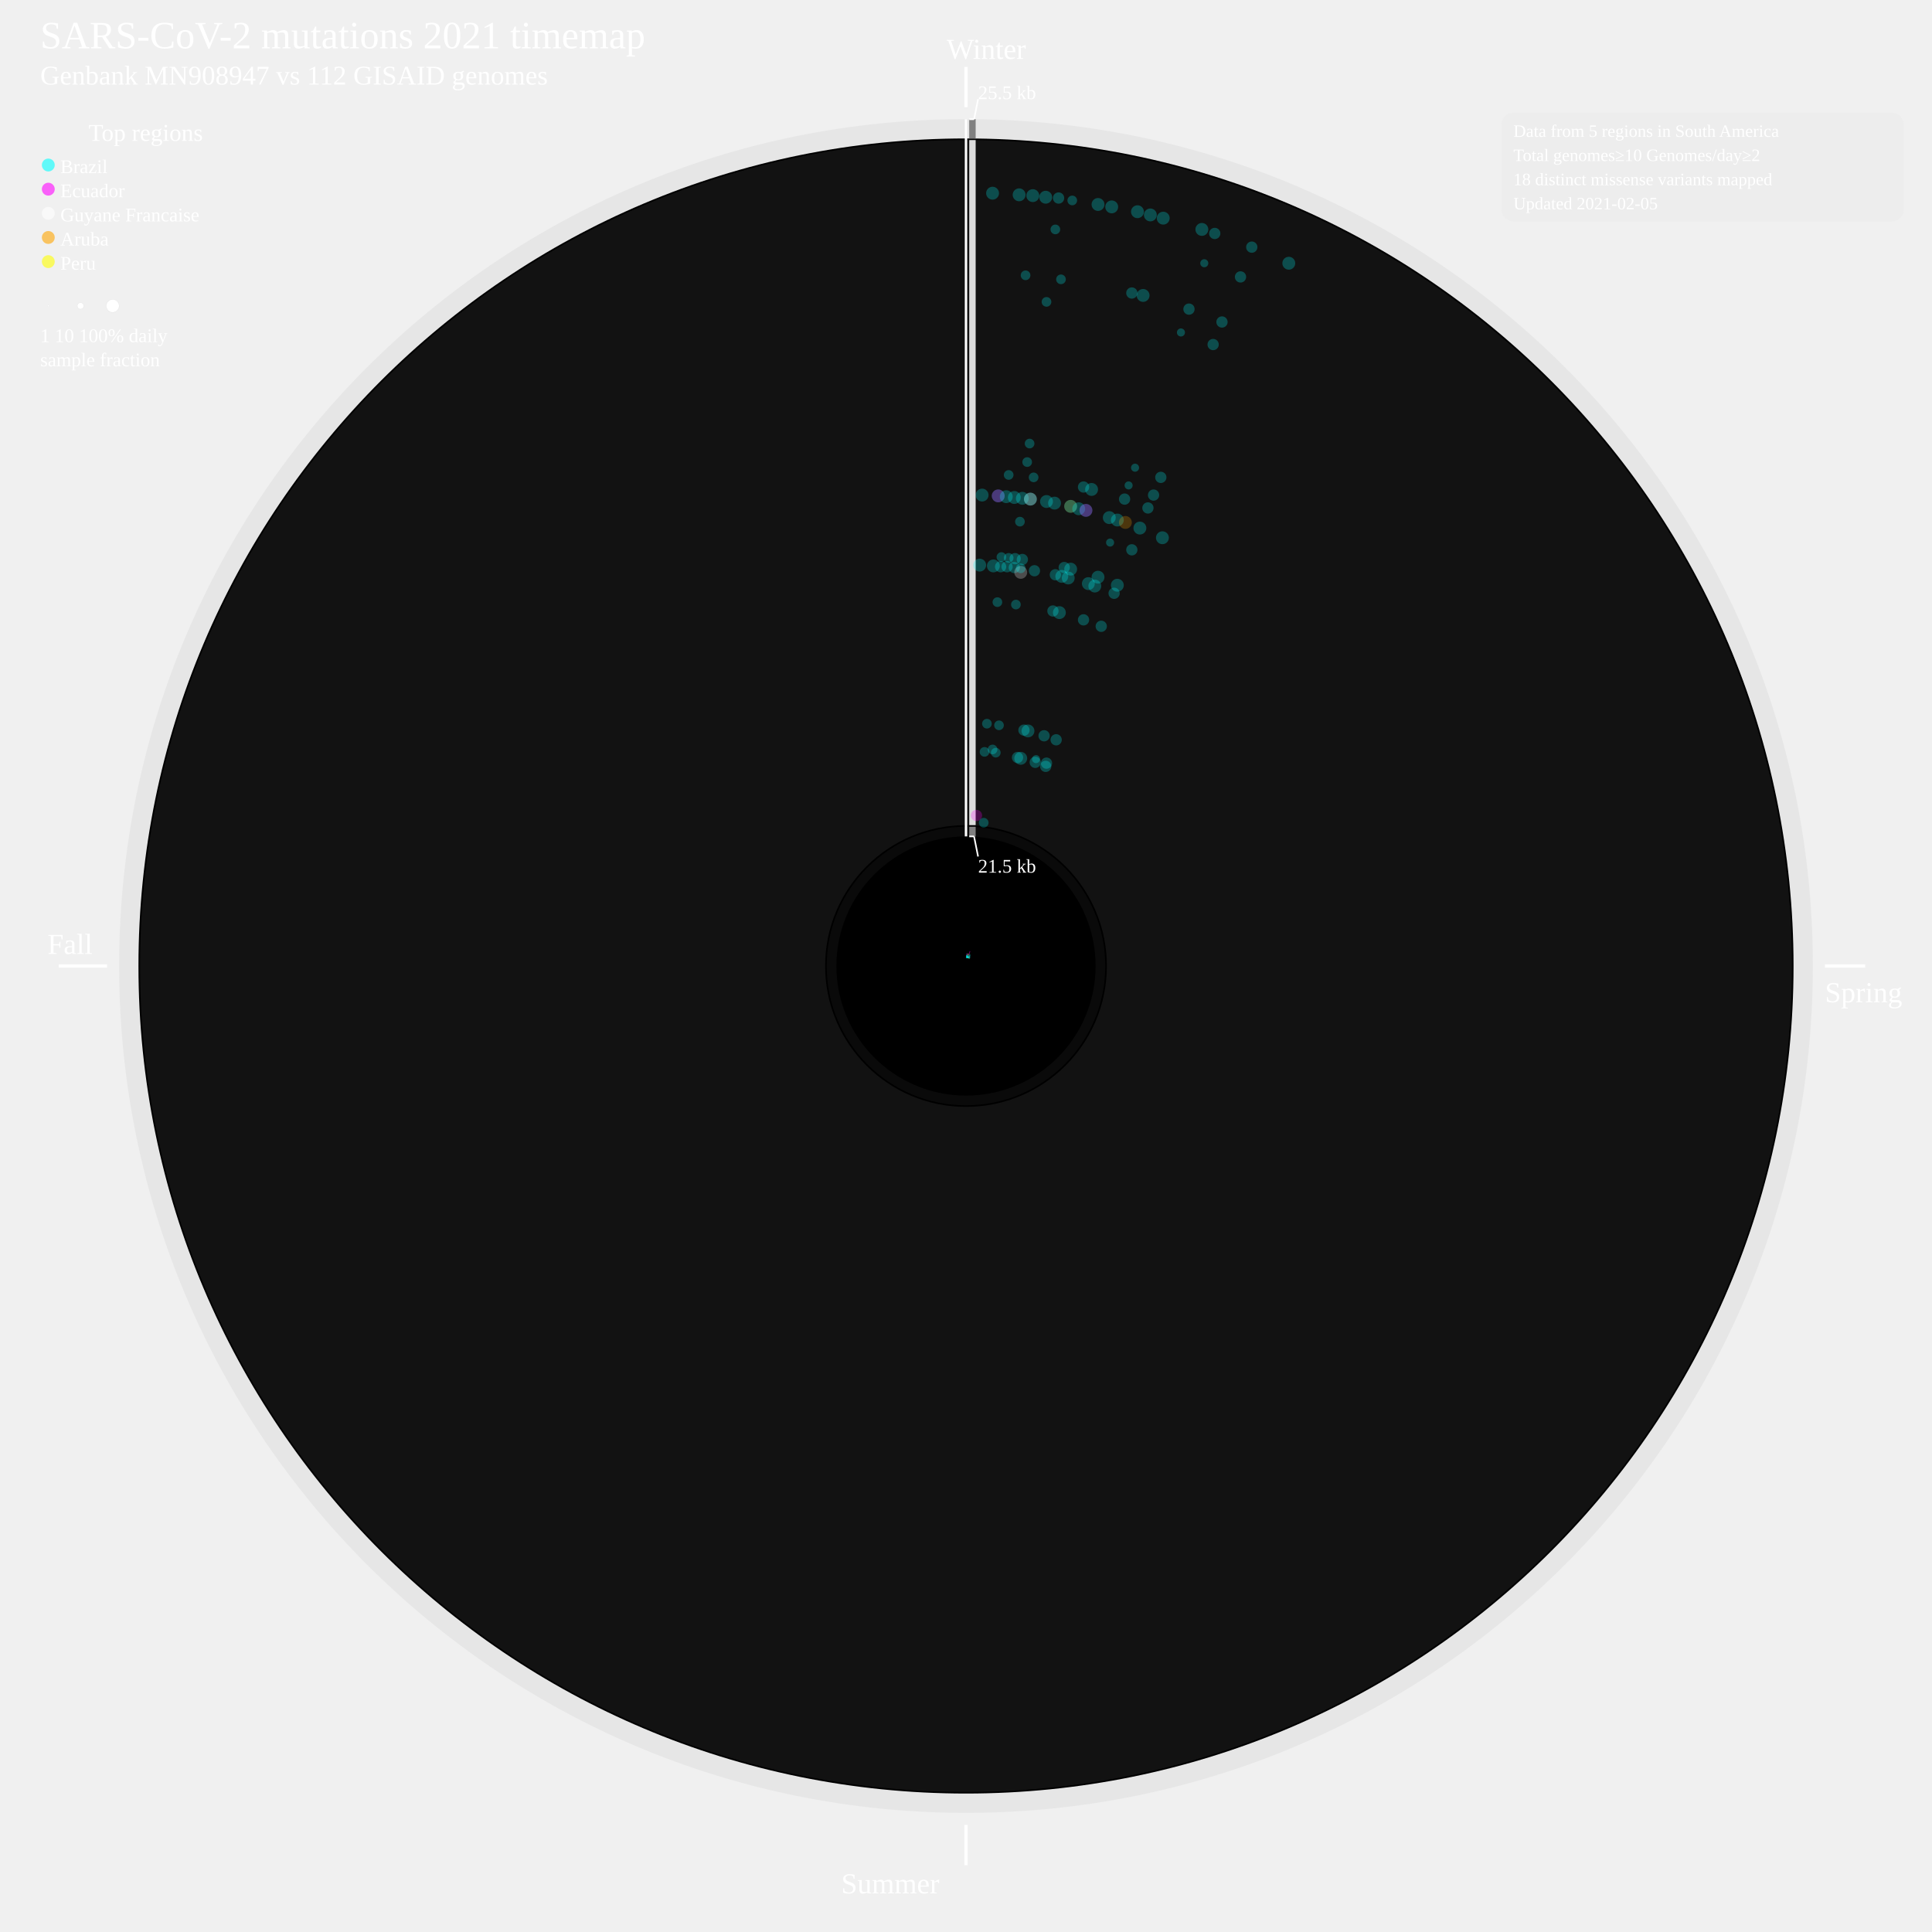
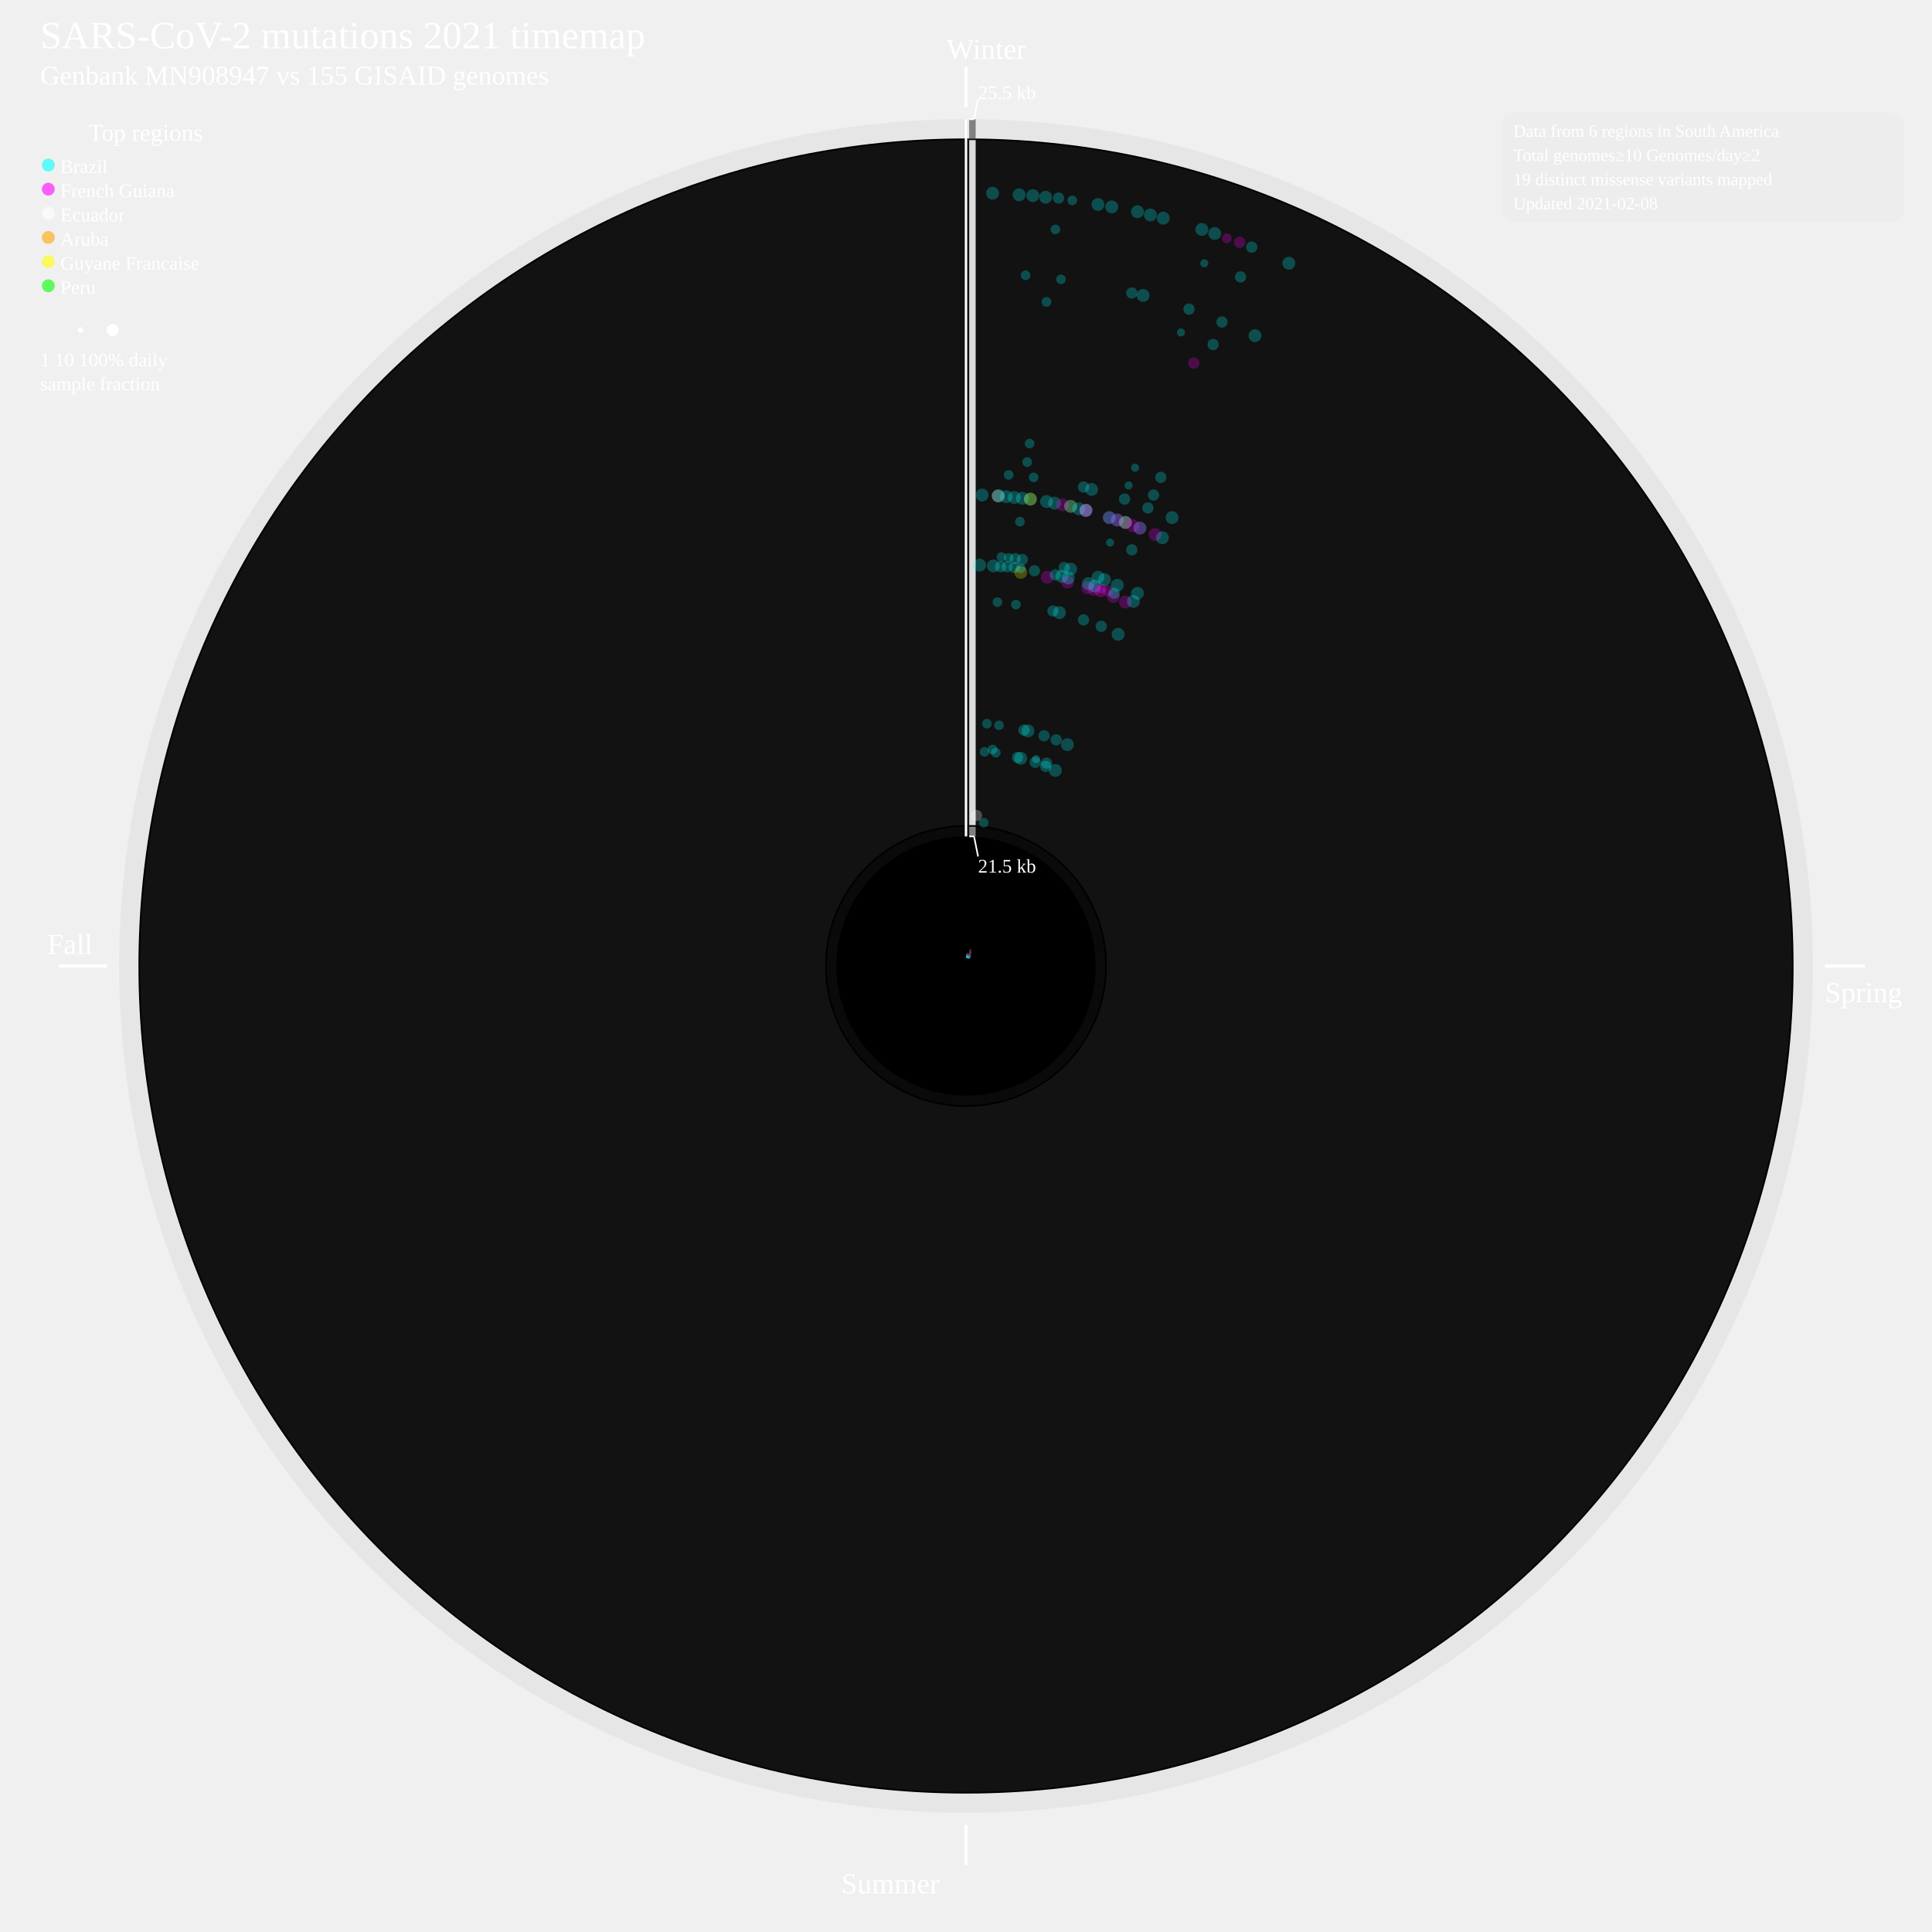
<svg xmlns="http://www.w3.org/2000/svg" width="2400" height="2400" style="background-color:black">
  <defs>
    <style type="text/css">
	.sb {
	stroke-width:0.8;
	stroke-opacity:50%;
	}
	.cv {
	stroke: none;
	fill-opacity:0.25;
	}
	a:link, a:visited {
	cursor: pointer;
	}
	a:hover, a:active {
	outline: dotted 2px yellow;
	}
	g:hover, g:active {
	outline: dotted 2px yellow;
	}
	</style>
  </defs>
  <circle cx="1200" cy="1200" r="1052" style="fill:grey;stroke:black;stroke-width:0;fill-opacity:0.085;" />
  <circle cx="1200" cy="1200" r="1028" style="fill:black;stroke:black;stroke-width:0;fill-opacity:1;" />
  <circle cx="1200" cy="1200" r="1026" style="fill:gainsboro;stroke:black;stroke-width:0;fill-opacity:0.085;" />
  <circle cx="1200" cy="1200" r="175" style="fill:black;stroke:black;stroke-width:0;fill-opacity:1;" />
  <circle cx="1200" cy="1200" r="173" style="fill:grey;stroke:black;stroke-width:0;fill-opacity:0.085;" />
  <circle cx="1200" cy="1200" r="161" style="fill:black;stroke:black;stroke-width:0;fill-opacity:1;" />
  <a href="https://bcgsc.github.io/SARS2_2021">
    <text font-size="4.0em" x="50" y="60" fill="white">SARS-CoV-2 mutations 2021 timemap</text>
  </a>
-   <text font-size="2.8em" x="50" y="105" fill="white">Genbank MN908947 vs 112 GISAID genomes</text>
+   <text font-size="2.8em" x="50" y="105" fill="white">Genbank MN908947 vs 155 GISAID genomes</text>
  <line x1="1200" y1="83.131" x2="1200" y2="133.131" style="stroke:white;stroke-width:4" />
  <text font-size="3.0em" x="1176" y="73.131" fill="white">Winter</text>
  <line x1="2267" y1="1200" x2="2317" y2="1200" style="stroke:white;stroke-width:4" />
  <text font-size="3.0em" x="2267" y="1245" fill="white">Spring</text>
  <line x1="1200" y1="2267" x2="1200" y2="2317" style="stroke:white;stroke-width:4" />
  <text font-size="3.0em" x="1045" y="2352" fill="white">Summer</text>
  <line x1="133" y1="1200" x2="73" y2="1200" style="stroke:white;stroke-width:4" />
  <text font-size="3.0em" x="59" y="1185" fill="white">Fall</text>
  <g>
    <line x1="1208" y1="1039" x2="1208" y2="1027" style="stroke:grey;stroke-width:8" />
  </g>
  <g>
    <line x1="1208" y1="1025" x2="1208" y2="174" style="stroke:gainsboro;stroke-width:8" />
  </g>
  <g>
    <line x1="1208" y1="172" x2="1208" y2="148" style="stroke:grey;stroke-width:8" />
  </g>
  <line x1="1200" y1="148.131" x2="1200" y2="1039" style="stroke:white;stroke-width:3" />
  <line x1="1204" y1="148.131" x2="1210" y2="148.131" style="stroke:white;stroke-width:2" />
  <line x1="1210" y1="148.131" x2="1215" y2="123.131" style="stroke:white;stroke-width:2" />
  <line x1="1204" y1="1039" x2="1210" y2="1039" style="stroke:white;stroke-width:2" />
  <line x1="1210" y1="1039" x2="1215" y2="1064" style="stroke:white;stroke-width:2" />
  <text font-size="2.0em" x="1215" y="123.131" fill="white">25.5 kb</text>
  <text font-size="2.0em" x="1215" y="1084" fill="white">21.5 kb</text>
  <text font-size="2.5em" x="110" y="175" fill="white">Top regions</text>
  <circle cx="60" cy="205" r="8" style="fill:cyan;stroke:black;stroke-width:0;fill-opacity:0.6;" />
  <text font-size="2.0em" x="75" y="215" fill="white">Brazil</text>
  <circle cx="60" cy="235" r="8" style="fill:fuchsia;stroke:black;stroke-width:0;fill-opacity:0.6;" />
-   <text font-size="2.0em" x="75" y="245" fill="white">Ecuador</text>
+   <text font-size="2.0em" x="75" y="245" fill="white">French Guiana</text>
  <circle cx="60" cy="265" r="8" style="fill:white;stroke:black;stroke-width:0;fill-opacity:0.6;" />
-   <text font-size="2.0em" x="75" y="275" fill="white">Guyane Francaise</text>
+   <text font-size="2.0em" x="75" y="275" fill="white">Ecuador</text>
  <circle cx="60" cy="295" r="8" style="fill:orange;stroke:black;stroke-width:0;fill-opacity:0.6;" />
  <text font-size="2.0em" x="75" y="305" fill="white">Aruba</text>
  <circle cx="60" cy="325" r="8" style="fill:yellow;stroke:black;stroke-width:0;fill-opacity:0.6;" />
-   <text font-size="2.0em" x="75" y="335" fill="white">Peru</text>
-   <circle cx="60" cy="380" r="1" style="fill:white;stroke:lightgrey;stroke-width:0.2;" />
-   <circle cx="100" cy="380" r="4" style="fill:white;stroke:lightgrey;stroke-width:0.2;" />
-   <circle cx="140" cy="380" r="8" style="fill:white;stroke:lightgrey;stroke-width:0.2;" />
-   <text font-size="2.0em" x="50" y="425" fill="white">1      10        100% daily</text>
-   <text font-size="2.0em" x="50" y="455" fill="white">sample fraction</text>
+   <text font-size="2.0em" x="75" y="335" fill="white">Guyane Francaise</text>
+   <circle cx="60" cy="355" r="8" style="fill:lime;stroke:black;stroke-width:0;fill-opacity:0.6;" />
+   <text font-size="2.0em" x="75" y="365" fill="white">Peru</text>
+   <circle cx="60" cy="410" r="1" style="fill:white;stroke:lightgrey;stroke-width:0.2;" />
+   <circle cx="100" cy="410" r="4" style="fill:white;stroke:lightgrey;stroke-width:0.2;" />
+   <circle cx="140" cy="410" r="8" style="fill:white;stroke:lightgrey;stroke-width:0.2;" />
+   <text font-size="2.0em" x="50" y="455" fill="white">1      10        100% daily</text>
+   <text font-size="2.0em" x="50" y="485" fill="white">sample fraction</text>
  <g>
    <line x1="1200.3" y1="1190.0" x2="1200.5" y2="1186.9" style="stroke:cyan;" class="sb" />
  </g>
  <g>
    <circle cx="1217" cy="702" r="8" style="fill:cyan;" class="cv" />
  </g>
  <g>
    <circle cx="1220" cy="615" r="8" style="fill:cyan;" class="cv" />
  </g>
  <g>
    <circle cx="1233" cy="240" r="8" style="fill:cyan;" class="cv" />
  </g>
  <g>
    <line x1="1200.7" y1="1190.0" x2="1200.9" y2="1186.9" style="stroke:cyan;" class="sb" />
  </g>
  <g>
-     <line x1="1200.9" y1="1186.9" x2="1201.1" y2="1184.2" style="stroke:fuchsia;" class="sb" />
-   </g>
-   <g>
-     <circle cx="1213" cy="1013" r="7" style="fill:fuchsia;" class="cv" />
+     <line x1="1200.9" y1="1186.9" x2="1201.1" y2="1184.2" style="stroke:white;" class="sb" />
+   </g>
+   <g>
+     <circle cx="1213" cy="1013" r="7" style="fill:white;" class="cv" />
  </g>
  <g>
    <circle cx="1234" cy="703" r="8" style="fill:cyan;" class="cv" />
  </g>
  <g>
    <circle cx="1240" cy="616" r="8" style="fill:cyan;" class="cv" />
  </g>
  <g>
-     <circle cx="1240" cy="616" r="8" style="fill:fuchsia;" class="cv" />
+     <circle cx="1240" cy="616" r="8" style="fill:white;" class="cv" />
  </g>
  <g>
    <circle cx="1266" cy="242" r="8" style="fill:cyan;" class="cv" />
  </g>
  <g>
    <line x1="1200.9" y1="1190.0" x2="1201.2" y2="1186.2" style="stroke:cyan;" class="sb" />
  </g>
  <g>
    <circle cx="1223" cy="934" r="6" style="fill:cyan;" class="cv" />
  </g>
  <g>
    <circle cx="1226" cy="899" r="6" style="fill:cyan;" class="cv" />
  </g>
  <g>
    <circle cx="1239" cy="748" r="6" style="fill:cyan;" class="cv" />
  </g>
  <g>
    <circle cx="1243" cy="704" r="7" style="fill:cyan;" class="cv" />
  </g>
  <g>
    <circle cx="1244" cy="692" r="6" style="fill:cyan;" class="cv" />
  </g>
  <g>
    <circle cx="1250" cy="617" r="8" style="fill:cyan;" class="cv" />
  </g>
  <g>
    <circle cx="1253" cy="590" r="6" style="fill:cyan;" class="cv" />
  </g>
  <g>
    <circle cx="1274" cy="342" r="6" style="fill:cyan;" class="cv" />
  </g>
  <g>
    <circle cx="1283" cy="243" r="8" style="fill:cyan;" class="cv" />
  </g>
  <g>
    <line x1="1201.0" y1="1190.1" x2="1201.4" y2="1186.6" style="stroke:cyan;" class="sb" />
  </g>
  <g>
    <circle cx="1251" cy="704" r="7" style="fill:cyan;" class="cv" />
  </g>
  <g>
    <circle cx="1253" cy="693" r="6" style="fill:cyan;" class="cv" />
  </g>
  <g>
    <circle cx="1260" cy="618" r="8" style="fill:cyan;" class="cv" />
  </g>
  <g>
    <circle cx="1299" cy="245" r="8" style="fill:cyan;" class="cv" />
  </g>
  <g>
    <line x1="1201.2" y1="1190.1" x2="1201.7" y2="1186.3" style="stroke:cyan;" class="sb" />
  </g>
  <g>
    <circle cx="1222" cy="1022" r="6" style="fill:cyan;" class="cv" />
  </g>
  <g>
    <circle cx="1233" cy="931" r="6" style="fill:cyan;" class="cv" />
  </g>
  <g>
    <circle cx="1260" cy="705" r="7" style="fill:cyan;" class="cv" />
  </g>
  <g>
    <circle cx="1261" cy="694" r="7" style="fill:cyan;" class="cv" />
  </g>
  <g>
    <circle cx="1267" cy="648" r="6" style="fill:cyan;" class="cv" />
  </g>
  <g>
    <circle cx="1270" cy="619" r="8" style="fill:cyan;" class="cv" />
  </g>
  <g>
    <circle cx="1276" cy="574" r="6" style="fill:cyan;" class="cv" />
  </g>
  <g>
    <circle cx="1279" cy="551" r="6" style="fill:cyan;" class="cv" />
  </g>
  <g>
    <circle cx="1300" cy="375" r="6" style="fill:cyan;" class="cv" />
  </g>
  <g>
    <circle cx="1311" cy="285" r="6" style="fill:cyan;" class="cv" />
  </g>
  <g>
    <circle cx="1315" cy="246" r="7" style="fill:cyan;" class="cv" />
  </g>
  <g>
    <line x1="1201.4" y1="1190.1" x2="1201.9" y2="1186.6" style="stroke:cyan;" class="sb" />
  </g>
  <g>
-     <line x1="1201.9" y1="1186.6" x2="1202.1" y2="1184.5" style="stroke:white;" class="sb" />
+     <line x1="1201.9" y1="1186.6" x2="1202.1" y2="1184.5" style="stroke:yellow;" class="sb" />
  </g>
  <g>
    <circle cx="1237" cy="935" r="6" style="fill:cyan;" class="cv" />
  </g>
  <g>
    <circle cx="1241" cy="901" r="6" style="fill:cyan;" class="cv" />
  </g>
  <g>
    <circle cx="1262" cy="751" r="6" style="fill:cyan;" class="cv" />
  </g>
  <g>
-     <circle cx="1268" cy="711" r="8" style="fill:white;" class="cv" />
+     <circle cx="1268" cy="711" r="8" style="fill:yellow;" class="cv" />
  </g>
  <g>
    <circle cx="1268" cy="706" r="6" style="fill:cyan;" class="cv" />
  </g>
  <g>
    <circle cx="1270" cy="695" r="7" style="fill:cyan;" class="cv" />
  </g>
  <g>
    <circle cx="1280" cy="620" r="8" style="fill:cyan;" class="cv" />
  </g>
  <g>
-     <circle cx="1280" cy="620" r="8" style="fill:white;" class="cv" />
+     <circle cx="1280" cy="620" r="8" style="fill:yellow;" class="cv" />
  </g>
  <g>
    <circle cx="1284" cy="593" r="6" style="fill:cyan;" class="cv" />
  </g>
  <g>
    <circle cx="1318" cy="347" r="6" style="fill:cyan;" class="cv" />
  </g>
  <g>
    <circle cx="1332" cy="249" r="6" style="fill:cyan;" class="cv" />
  </g>
  <g>
    <line x1="1201.7" y1="1190.1" x2="1202.2" y2="1187.5" style="stroke:cyan;" class="sb" />
  </g>
  <g>
    <circle cx="1285" cy="709" r="7" style="fill:cyan;" class="cv" />
  </g>
  <g>
    <circle cx="1300" cy="623" r="8" style="fill:cyan;" class="cv" />
  </g>
  <g>
    <circle cx="1364" cy="254" r="8" style="fill:cyan;" class="cv" />
  </g>
  <g>
    <line x1="1201.9" y1="1190.2" x2="1202.3" y2="1188.1" style="stroke:cyan;" class="sb" />
  </g>
  <g>
    <circle cx="1310" cy="625" r="8" style="fill:cyan;" class="cv" />
  </g>
  <g>
    <circle cx="1381" cy="257" r="8" style="fill:cyan;" class="cv" />
  </g>
  <g>
+     <line x1="1202.1" y1="1190.2" x2="1202.5" y2="1188.1" style="stroke:fuchsia;" class="sb" />
+   </g>
+   <g>
+     <circle cx="1301" cy="717" r="8" style="fill:fuchsia;" class="cv" />
+   </g>
+   <g>
+     <circle cx="1320" cy="627" r="8" style="fill:fuchsia;" class="cv" />
+   </g>
+   <g>
    <line x1="1202.2" y1="1190.2" x2="1202.8" y2="1187.6" style="stroke:cyan;" class="sb" />
  </g>
  <g>
    <line x1="1202.8" y1="1187.6" x2="1203.5" y2="1184.5" style="stroke:orange;" class="sb" />
  </g>
  <g>
    <circle cx="1311" cy="714" r="7" style="fill:cyan;" class="cv" />
  </g>
  <g>
    <circle cx="1330" cy="629" r="8" style="fill:orange;" class="cv" />
  </g>
  <g>
    <circle cx="1330" cy="629" r="8" style="fill:cyan;" class="cv" />
  </g>
  <g>
    <circle cx="1413" cy="263" r="8" style="fill:cyan;" class="cv" />
  </g>
  <g>
    <line x1="1202.4" y1="1190.3" x2="1203.0" y2="1187.7" style="stroke:cyan;" class="sb" />
  </g>
  <g>
    <circle cx="1264" cy="941" r="7" style="fill:cyan;" class="cv" />
  </g>
  <g>
    <circle cx="1272" cy="907" r="7" style="fill:cyan;" class="cv" />
  </g>
  <g>
    <circle cx="1308" cy="759" r="7" style="fill:cyan;" class="cv" />
  </g>
  <g>
    <circle cx="1319" cy="716" r="8" style="fill:cyan;" class="cv" />
  </g>
  <g>
    <circle cx="1322" cy="705" r="7" style="fill:cyan;" class="cv" />
  </g>
  <g>
    <circle cx="1340" cy="632" r="8" style="fill:cyan;" class="cv" />
  </g>
  <g>
    <circle cx="1346" cy="605" r="7" style="fill:cyan;" class="cv" />
  </g>
  <g>
    <circle cx="1406" cy="364" r="7" style="fill:cyan;" class="cv" />
  </g>
  <g>
    <circle cx="1429" cy="267" r="8" style="fill:cyan;" class="cv" />
  </g>
  <g>
    <line x1="1202.6" y1="1190.3" x2="1203.7" y2="1186.0" style="stroke:cyan;" class="sb" />
  </g>
  <g>
-     <line x1="1203.7" y1="1186.0" x2="1204.9" y2="1181.6" style="stroke:fuchsia;" class="sb" />
+     <line x1="1203.7" y1="1186.0" x2="1204.4" y2="1183.4" style="stroke:fuchsia;" class="sb" />
+   </g>
+   <g>
+     <line x1="1204.4" y1="1183.4" x2="1205.5" y2="1179.0" style="stroke:white;" class="sb" />
  </g>
  <g>
    <circle cx="1268" cy="942" r="8" style="fill:cyan;" class="cv" />
  </g>
  <g>
    <circle cx="1277" cy="908" r="8" style="fill:cyan;" class="cv" />
  </g>
  <g>
    <circle cx="1316" cy="761" r="8" style="fill:cyan;" class="cv" />
  </g>
  <g>
+     <circle cx="1326" cy="723" r="8" style="fill:fuchsia;" class="cv" />
+   </g>
+   <g>
    <circle cx="1327" cy="718" r="8" style="fill:cyan;" class="cv" />
  </g>
  <g>
    <circle cx="1330" cy="707" r="8" style="fill:cyan;" class="cv" />
  </g>
  <g>
+     <circle cx="1349" cy="634" r="8" style="fill:white;" class="cv" />
+   </g>
+   <g>
    <circle cx="1349" cy="634" r="8" style="fill:cyan;" class="cv" />
  </g>
  <g>
    <circle cx="1349" cy="634" r="8" style="fill:fuchsia;" class="cv" />
  </g>
  <g>
    <circle cx="1356" cy="608" r="8" style="fill:cyan;" class="cv" />
  </g>
  <g>
    <circle cx="1420" cy="367" r="8" style="fill:cyan;" class="cv" />
  </g>
  <g>
    <circle cx="1445" cy="271" r="8" style="fill:cyan;" class="cv" />
  </g>
  <g>
    <line x1="1203.0" y1="1190.5" x2="1203.7" y2="1188.4" style="stroke:cyan;" class="sb" />
  </g>
  <g>
+     <line x1="1203.7" y1="1188.4" x2="1204.7" y2="1185.4" style="stroke:fuchsia;" class="sb" />
+   </g>
+   <g>
+     <circle cx="1351" cy="730" r="8" style="fill:fuchsia;" class="cv" />
+   </g>
+   <g>
    <circle cx="1352" cy="725" r="8" style="fill:cyan;" class="cv" />
  </g>
  <g>
+     <circle cx="1378" cy="643" r="8" style="fill:fuchsia;" class="cv" />
+   </g>
+   <g>
    <circle cx="1378" cy="643" r="8" style="fill:cyan;" class="cv" />
  </g>
  <g>
    <circle cx="1493" cy="285" r="8" style="fill:cyan;" class="cv" />
  </g>
  <g>
-     <line x1="1203.2" y1="1190.5" x2="1205.0" y2="1185.4" style="stroke:cyan;" class="sb" />
+     <line x1="1203.2" y1="1190.5" x2="1205.0" y2="1185.3" style="stroke:cyan;" class="sb" />
+   </g>
+   <g>
+     <line x1="1205.0" y1="1185.3" x2="1206.4" y2="1181.0" style="stroke:fuchsia;" class="sb" />
  </g>
  <g>
    <circle cx="1286" cy="947" r="7" style="fill:cyan;" class="cv" />
  </g>
  <g>
    <circle cx="1287" cy="943" r="5" style="fill:cyan;" class="cv" />
  </g>
  <g>
    <circle cx="1297" cy="914" r="7" style="fill:cyan;" class="cv" />
  </g>
  <g>
    <circle cx="1346" cy="770" r="7" style="fill:cyan;" class="cv" />
  </g>
  <g>
+     <circle cx="1359" cy="732" r="8" style="fill:fuchsia;" class="cv" />
+   </g>
+   <g>
    <circle cx="1360" cy="728" r="8" style="fill:cyan;" class="cv" />
  </g>
  <g>
    <circle cx="1364" cy="717" r="8" style="fill:cyan;" class="cv" />
  </g>
  <g>
    <circle cx="1379" cy="674" r="5" style="fill:cyan;" class="cv" />
  </g>
  <g>
    <circle cx="1388" cy="646" r="8" style="fill:cyan;" class="cv" />
  </g>
  <g>
+     <circle cx="1388" cy="646" r="8" style="fill:fuchsia;" class="cv" />
+   </g>
+   <g>
    <circle cx="1397" cy="620" r="7" style="fill:cyan;" class="cv" />
  </g>
  <g>
    <circle cx="1402" cy="603" r="5" style="fill:cyan;" class="cv" />
  </g>
  <g>
    <circle cx="1410" cy="581" r="5" style="fill:cyan;" class="cv" />
  </g>
  <g>
    <circle cx="1467" cy="413" r="5" style="fill:cyan;" class="cv" />
  </g>
  <g>
    <circle cx="1477" cy="384" r="7" style="fill:cyan;" class="cv" />
  </g>
  <g>
    <circle cx="1496" cy="327" r="5" style="fill:cyan;" class="cv" />
  </g>
  <g>
-     <circle cx="1509" cy="290" r="7" style="fill:cyan;" class="cv" />
-   </g>
-   <g>
-     <line x1="1203.4" y1="1190.6" x2="1204.3" y2="1188.0" style="stroke:orange;" class="sb" />
+     <circle cx="1509" cy="290" r="8" style="fill:cyan;" class="cv" />
+   </g>
+   <g>
+     <line x1="1203.4" y1="1190.6" x2="1204.1" y2="1188.6" style="stroke:cyan;" class="sb" />
+   </g>
+   <g>
+     <line x1="1204.1" y1="1188.6" x2="1205.4" y2="1185.0" style="stroke:fuchsia;" class="sb" />
+   </g>
+   <g>
+     <line x1="1205.4" y1="1185.0" x2="1206.3" y2="1182.4" style="stroke:orange;" class="sb" />
+   </g>
+   <g>
+     <circle cx="1367" cy="735" r="7" style="fill:fuchsia;" class="cv" />
+   </g>
+   <g>
+     <circle cx="1368" cy="731" r="6" style="fill:fuchsia;" class="cv" />
+   </g>
+   <g>
+     <circle cx="1372" cy="720" r="8" style="fill:cyan;" class="cv" />
+   </g>
+   <g>
+     <circle cx="1398" cy="649" r="8" style="fill:fuchsia;" class="cv" />
  </g>
  <g>
    <circle cx="1398" cy="649" r="8" style="fill:orange;" class="cv" />
  </g>
  <g>
+     <circle cx="1398" cy="649" r="8" style="fill:cyan;" class="cv" />
+   </g>
+   <g>
+     <circle cx="1524" cy="296" r="6" style="fill:fuchsia;" class="cv" />
+   </g>
+   <g>
+     <line x1="1203.5" y1="1190.6" x2="1204.5" y2="1188.1" style="stroke:fuchsia;" class="sb" />
+   </g>
+   <g>
+     <circle cx="1376" cy="734" r="7" style="fill:fuchsia;" class="cv" />
+   </g>
+   <g>
+     <circle cx="1407" cy="653" r="8" style="fill:fuchsia;" class="cv" />
+   </g>
+   <g>
+     <circle cx="1483" cy="451" r="7" style="fill:fuchsia;" class="cv" />
+   </g>
+   <g>
+     <circle cx="1540" cy="301" r="7" style="fill:fuchsia;" class="cv" />
+   </g>
+   <g>
    <line x1="1203.7" y1="1190.7" x2="1205.2" y2="1186.9" style="stroke:cyan;" class="sb" />
  </g>
  <g>
+     <line x1="1205.2" y1="1186.9" x2="1206.4" y2="1184.0" style="stroke:fuchsia;" class="sb" />
+   </g>
+   <g>
    <circle cx="1299" cy="952" r="7" style="fill:cyan;" class="cv" />
  </g>
  <g>
    <circle cx="1300" cy="948" r="7" style="fill:cyan;" class="cv" />
  </g>
  <g>
    <circle cx="1312" cy="919" r="7" style="fill:cyan;" class="cv" />
  </g>
  <g>
    <circle cx="1368" cy="778" r="7" style="fill:cyan;" class="cv" />
  </g>
  <g>
+     <circle cx="1383" cy="741" r="8" style="fill:fuchsia;" class="cv" />
+   </g>
+   <g>
    <circle cx="1384" cy="737" r="7" style="fill:cyan;" class="cv" />
  </g>
  <g>
    <circle cx="1388" cy="727" r="8" style="fill:cyan;" class="cv" />
  </g>
  <g>
    <circle cx="1406" cy="683" r="7" style="fill:cyan;" class="cv" />
  </g>
  <g>
    <circle cx="1416" cy="656" r="8" style="fill:cyan;" class="cv" />
  </g>
  <g>
+     <circle cx="1416" cy="656" r="8" style="fill:fuchsia;" class="cv" />
+   </g>
+   <g>
    <circle cx="1426" cy="631" r="7" style="fill:cyan;" class="cv" />
  </g>
  <g>
    <circle cx="1433" cy="615" r="7" style="fill:cyan;" class="cv" />
  </g>
  <g>
    <circle cx="1442" cy="593" r="7" style="fill:cyan;" class="cv" />
  </g>
  <g>
    <circle cx="1507" cy="428" r="7" style="fill:cyan;" class="cv" />
  </g>
  <g>
    <circle cx="1518" cy="400" r="7" style="fill:cyan;" class="cv" />
  </g>
  <g>
    <circle cx="1541" cy="344" r="7" style="fill:cyan;" class="cv" />
  </g>
  <g>
    <circle cx="1555" cy="307" r="7" style="fill:cyan;" class="cv" />
  </g>
  <g>
-     <line x1="1204.2" y1="1190.9" x2="1205.1" y2="1189.0" style="stroke:cyan;" class="sb" />
+     <line x1="1204.0" y1="1190.8" x2="1205.3" y2="1188.0" style="stroke:fuchsia;" class="sb" />
+   </g>
+   <g>
+     <circle cx="1398" cy="748" r="8" style="fill:fuchsia;" class="cv" />
+   </g>
+   <g>
+     <circle cx="1435" cy="664" r="8" style="fill:fuchsia;" class="cv" />
+   </g>
+   <g>
+     <line x1="1204.2" y1="1190.9" x2="1205.9" y2="1187.2" style="stroke:cyan;" class="sb" />
+   </g>
+   <g>
+     <circle cx="1311" cy="957" r="8" style="fill:cyan;" class="cv" />
+   </g>
+   <g>
+     <circle cx="1326" cy="925" r="8" style="fill:cyan;" class="cv" />
+   </g>
+   <g>
+     <circle cx="1389" cy="788" r="8" style="fill:cyan;" class="cv" />
+   </g>
+   <g>
+     <circle cx="1408" cy="747" r="8" style="fill:cyan;" class="cv" />
+   </g>
+   <g>
+     <circle cx="1413" cy="737" r="8" style="fill:cyan;" class="cv" />
  </g>
  <g>
    <circle cx="1444" cy="668" r="8" style="fill:cyan;" class="cv" />
  </g>
  <g>
+     <circle cx="1456" cy="643" r="8" style="fill:cyan;" class="cv" />
+   </g>
+   <g>
+     <circle cx="1559" cy="417" r="8" style="fill:cyan;" class="cv" />
+   </g>
+   <g>
    <circle cx="1601" cy="327" r="8" style="fill:cyan;" class="cv" />
  </g>
  <rect x="1865" y="140" width="500" height="135" rx="15" style="fill:gainsboro;stroke-width:0;fill-opacity:0.15;" />
-   <text font-size="1.8em" x="1880" y="170" fill="white">Data from 5 regions in South America</text>
+   <text font-size="1.8em" x="1880" y="170" fill="white">Data from 6 regions in South America</text>
  <text font-size="1.8em" x="1880" y="200" fill="white">Total genomes≥10  Genomes/day≥2</text>
-   <text font-size="1.8em" x="1880" y="230" fill="white">18 distinct missense variants mapped</text>
-   <text font-size="1.8em" x="1880" y="260" fill="white">Updated 2021-02-05</text>
+   <text font-size="1.8em" x="1880" y="230" fill="white">19 distinct missense variants mapped</text>
+   <text font-size="1.8em" x="1880" y="260" fill="white">Updated 2021-02-08</text>
</svg>
